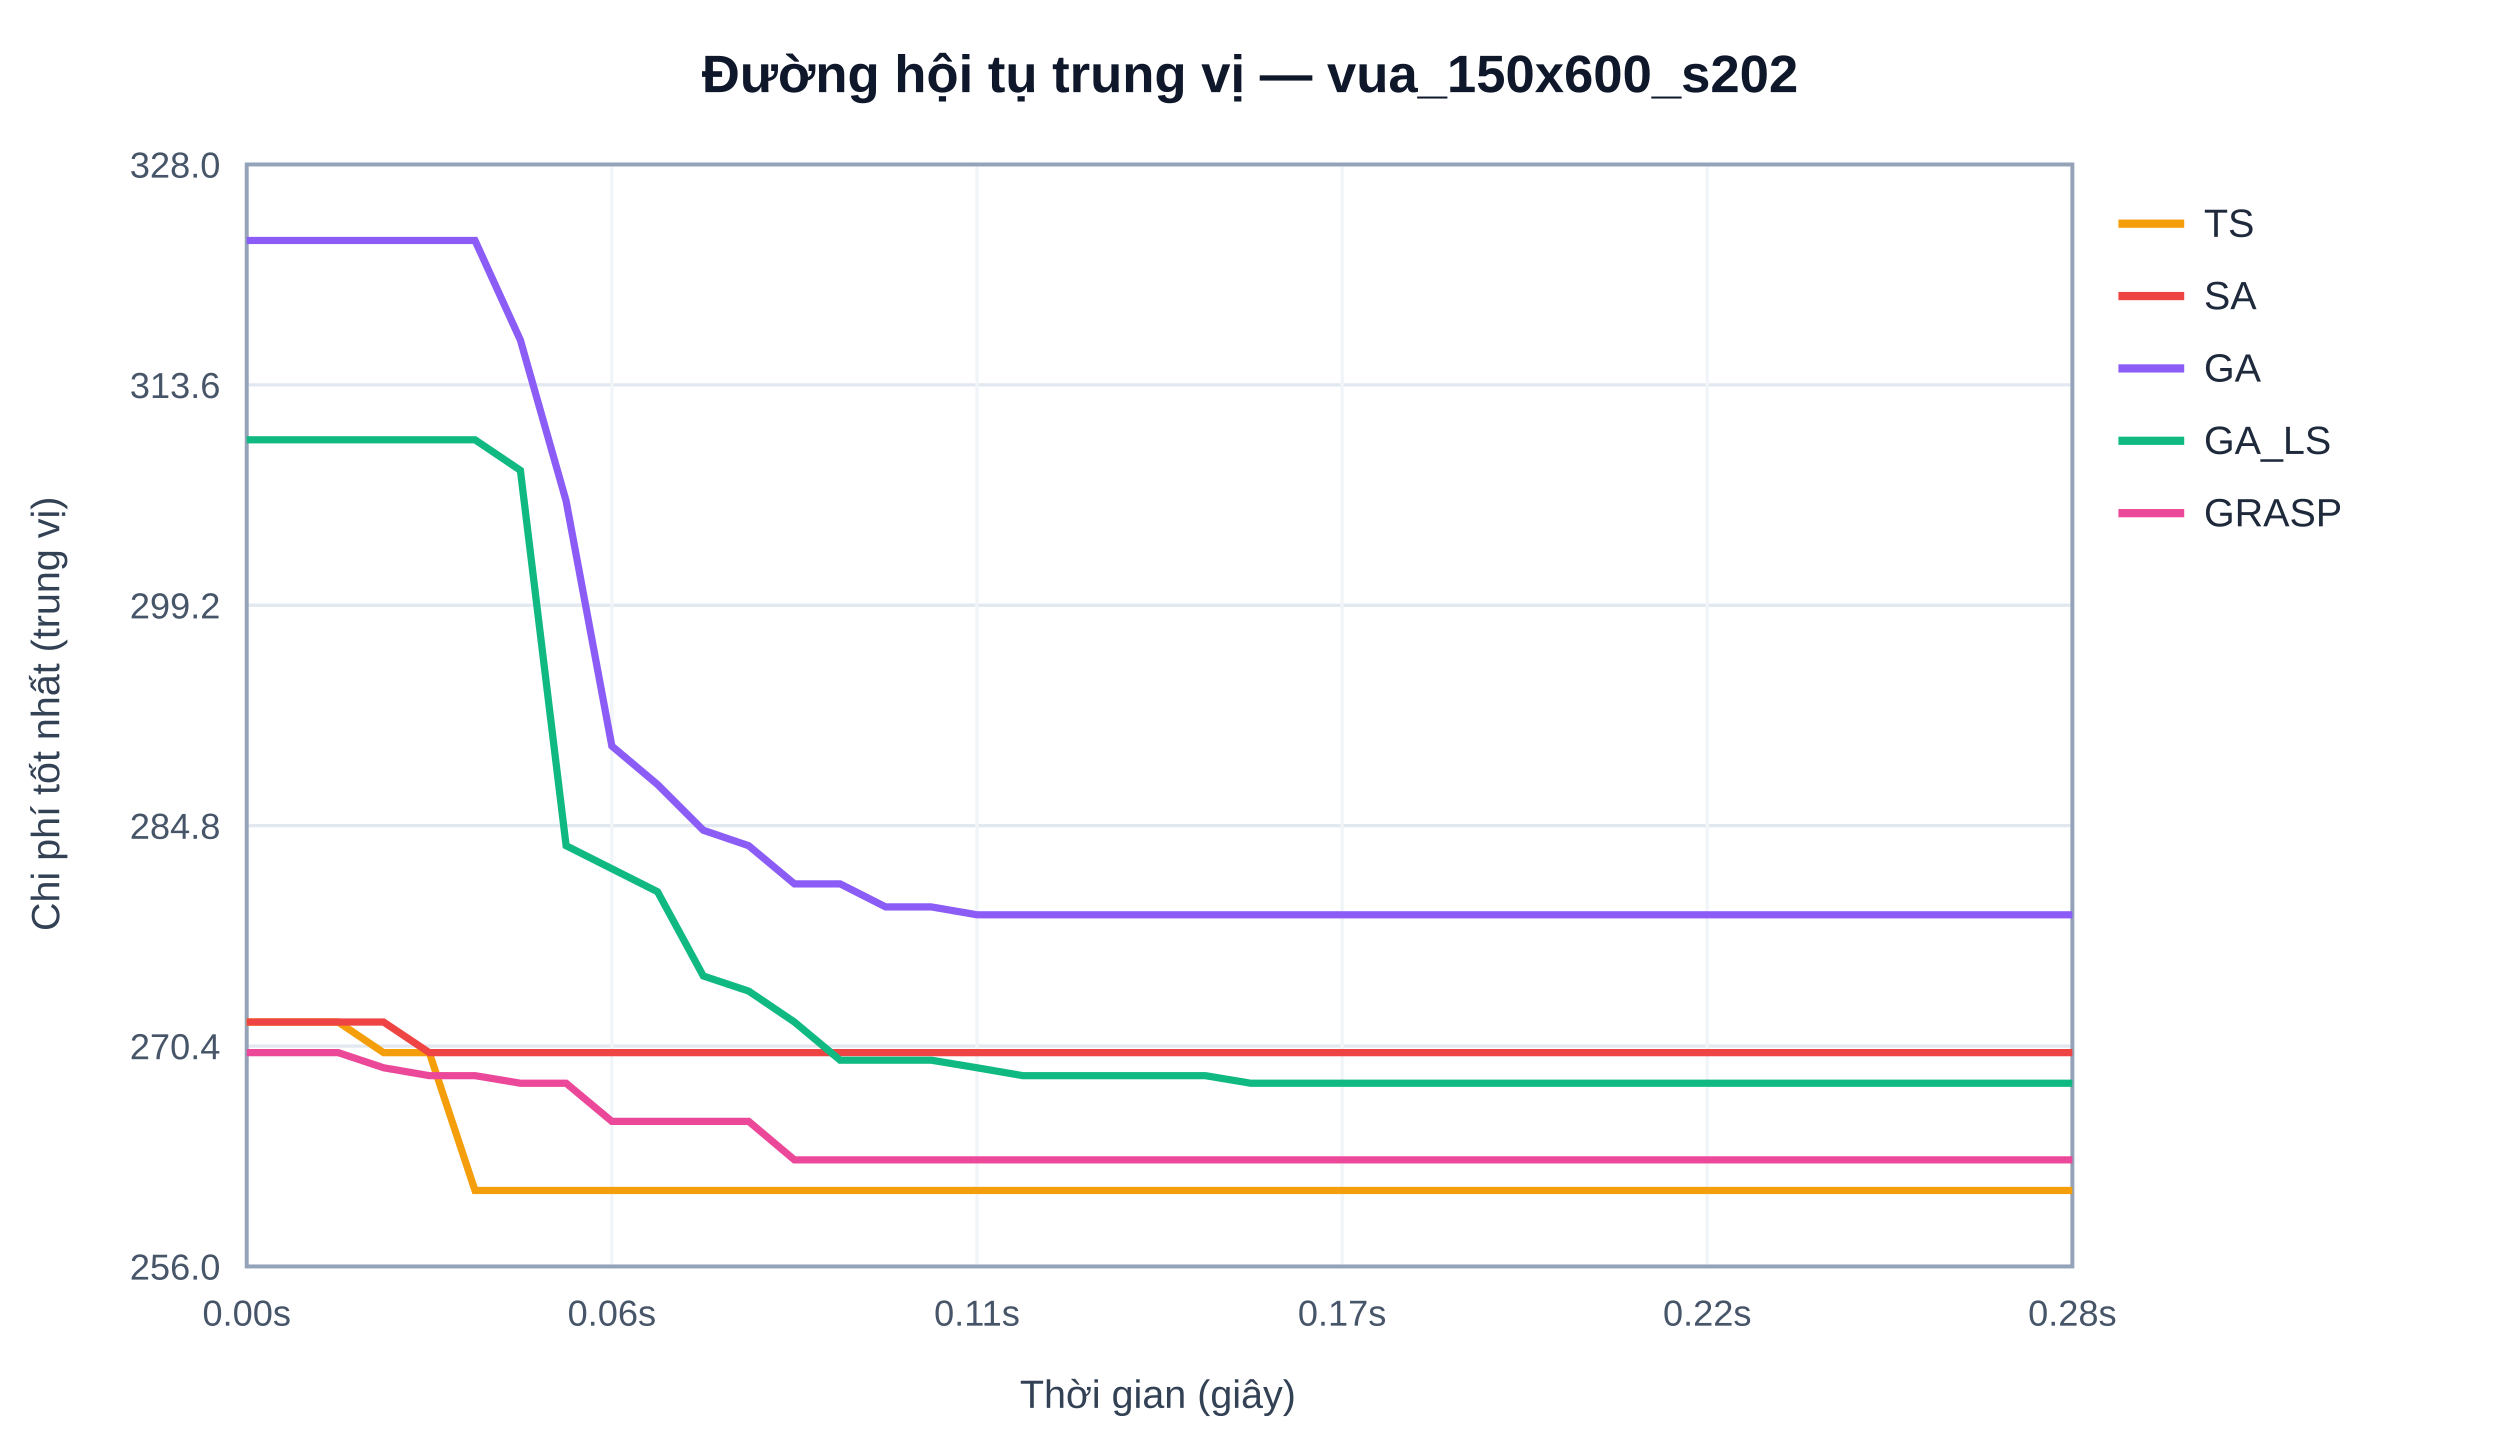
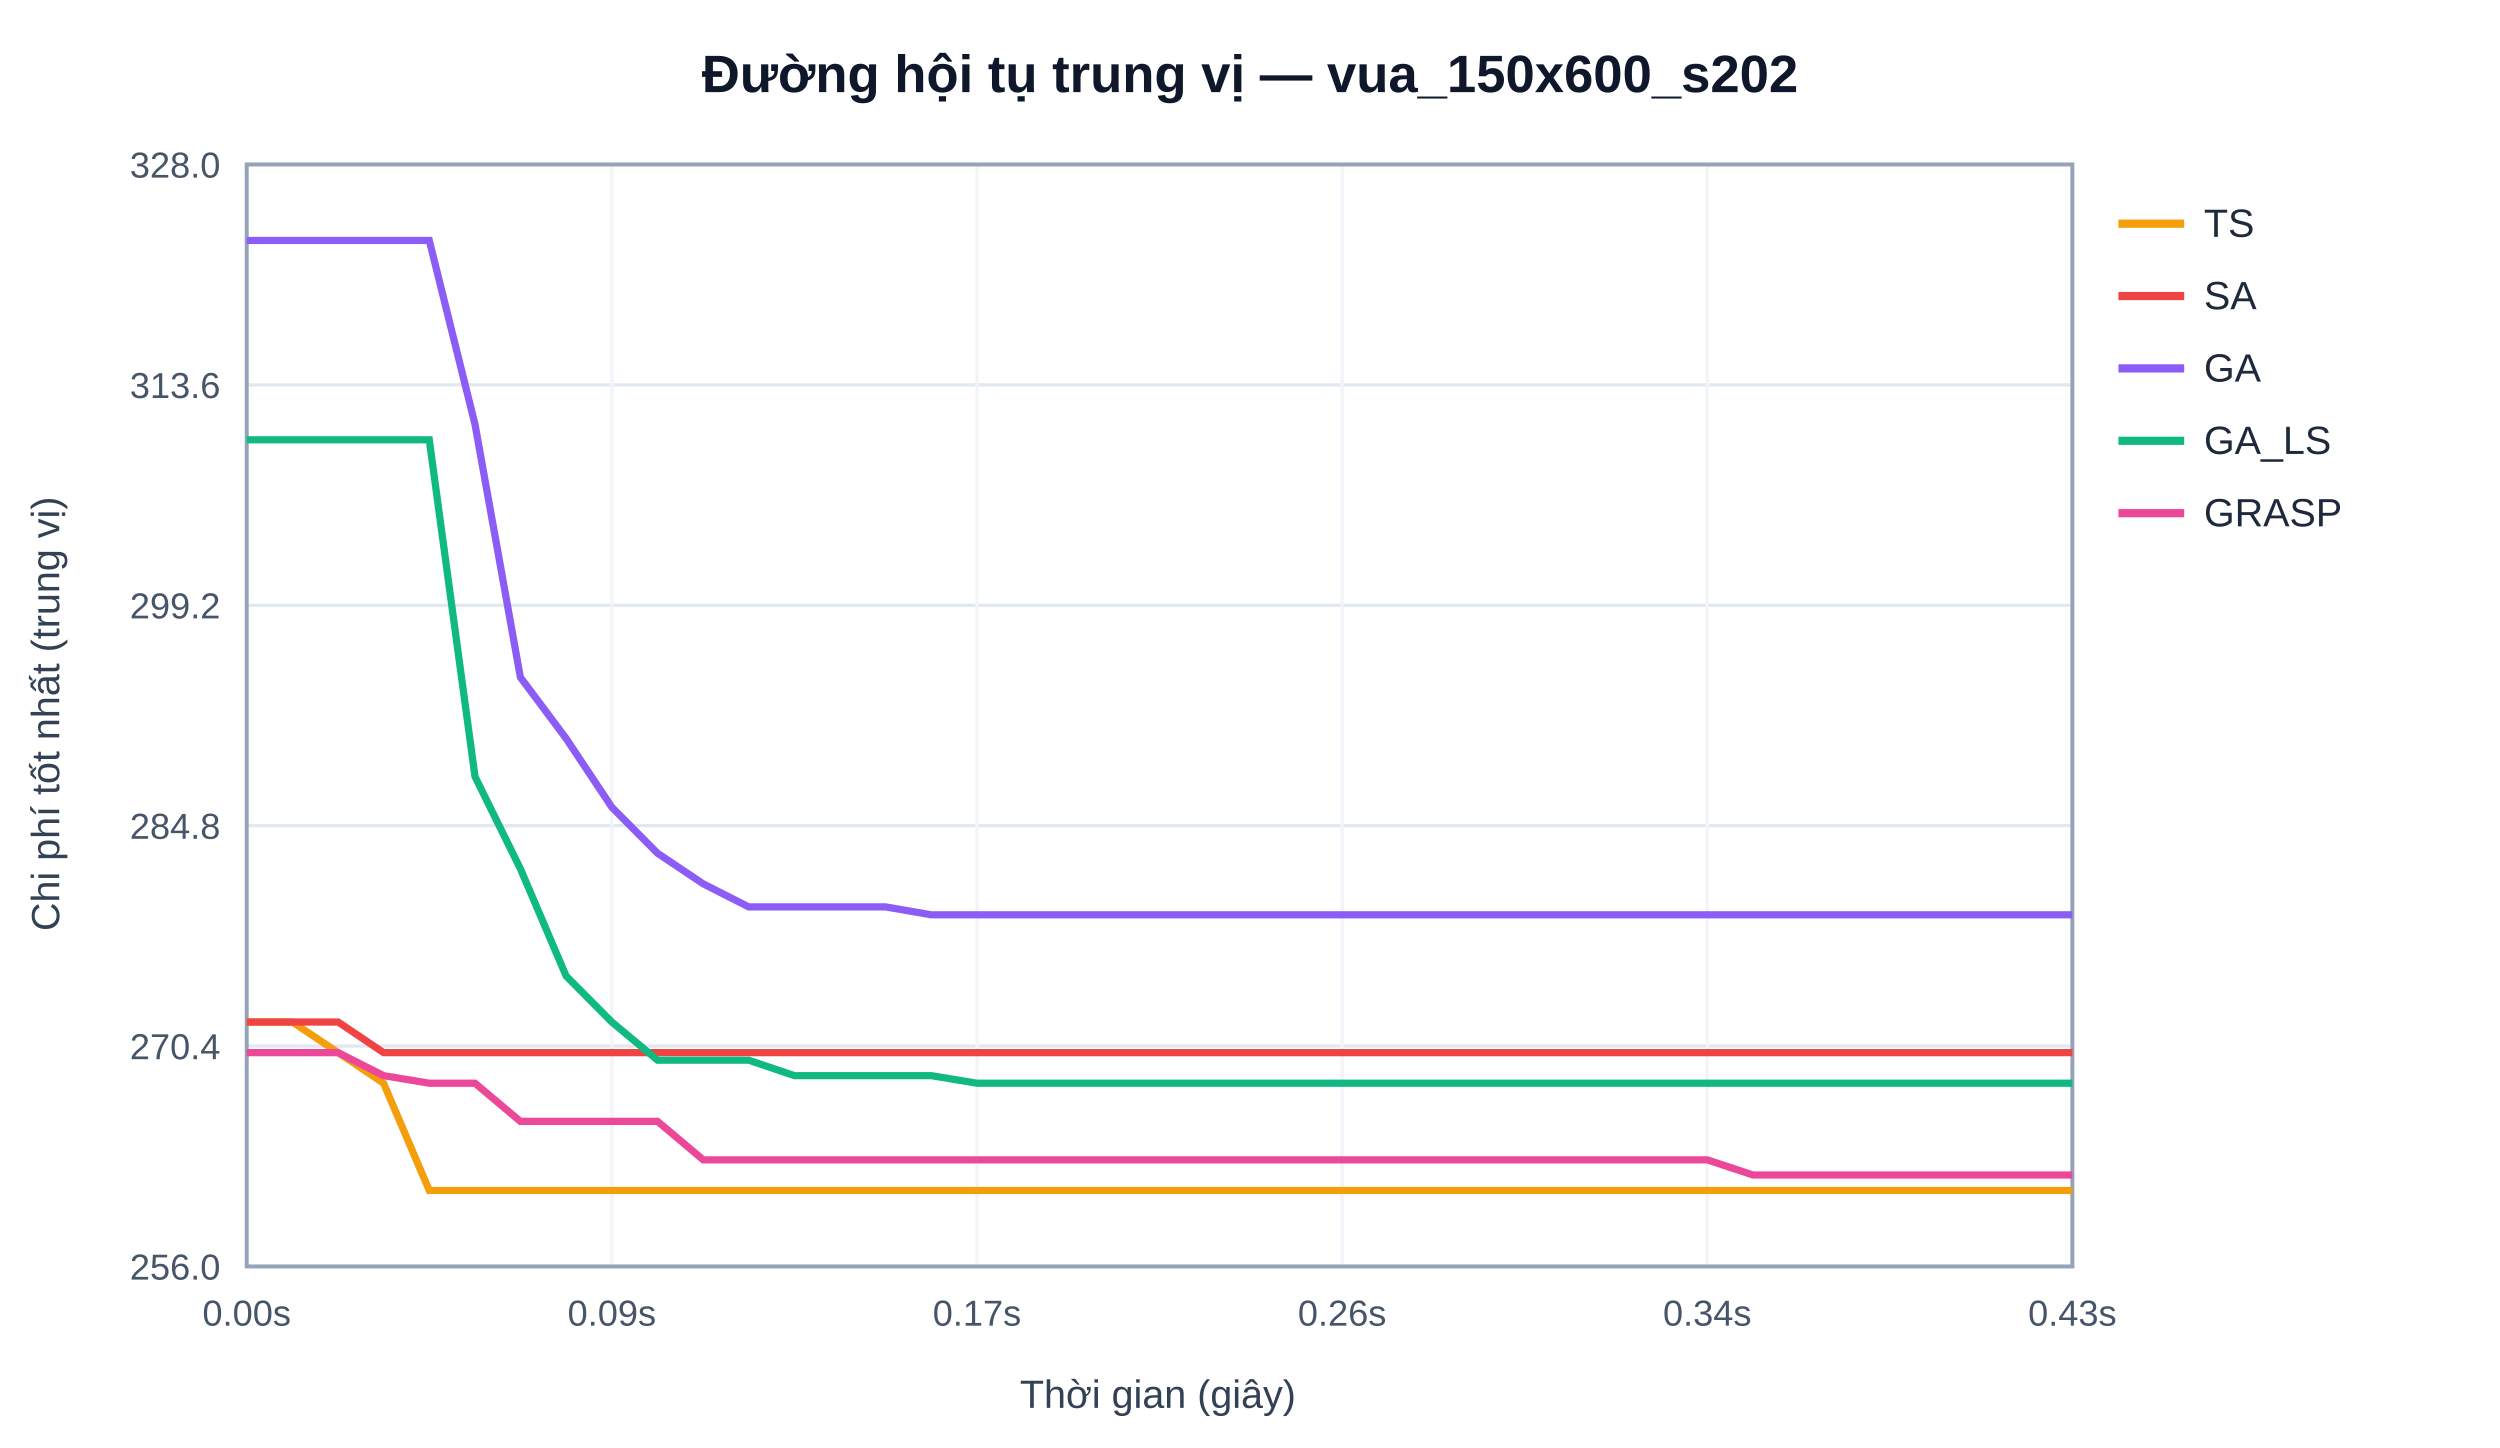
<svg xmlns="http://www.w3.org/2000/svg" width="760" height="440" viewBox="0 0 760 440" style="background:#ffffff;font-family:Segoe UI,Arial,sans-serif">
  <text x="380" y="28" text-anchor="middle" font-size="16" font-weight="bold" fill="#0f172a">Đường hội tụ trung vị — vua_150x600_s202</text>
  <line x1="75" y1="385.0" x2="630" y2="385.0" stroke="#e2e8f0" stroke-width="1" />
  <text x="67" y="389.0" text-anchor="end" font-size="11" fill="#475569">256.0</text>
  <line x1="75" y1="318.0" x2="630" y2="318.0" stroke="#e2e8f0" stroke-width="1" />
  <text x="67" y="322.0" text-anchor="end" font-size="11" fill="#475569">270.4</text>
  <line x1="75" y1="251.0" x2="630" y2="251.0" stroke="#e2e8f0" stroke-width="1" />
  <text x="67" y="255.0" text-anchor="end" font-size="11" fill="#475569">284.8</text>
  <line x1="75" y1="184.0" x2="630" y2="184.0" stroke="#e2e8f0" stroke-width="1" />
  <text x="67" y="188.0" text-anchor="end" font-size="11" fill="#475569">299.2</text>
  <line x1="75" y1="117.0" x2="630" y2="117.0" stroke="#e2e8f0" stroke-width="1" />
  <text x="67" y="121.0" text-anchor="end" font-size="11" fill="#475569">313.6</text>
  <line x1="75" y1="50.0" x2="630" y2="50.0" stroke="#e2e8f0" stroke-width="1" />
  <text x="67" y="54.0" text-anchor="end" font-size="11" fill="#475569">328.0</text>
  <line x1="75.0" y1="50" x2="75.0" y2="385" stroke="#f1f5f9" stroke-width="1" />
  <text x="75.0" y="403" text-anchor="middle" font-size="11" fill="#475569">0.00s</text>
  <line x1="186.0" y1="50" x2="186.0" y2="385" stroke="#f1f5f9" stroke-width="1" />
-   <text x="186.0" y="403" text-anchor="middle" font-size="11" fill="#475569">0.06s</text>
+   <text x="186.0" y="403" text-anchor="middle" font-size="11" fill="#475569">0.09s</text>
  <line x1="297.0" y1="50" x2="297.0" y2="385" stroke="#f1f5f9" stroke-width="1" />
-   <text x="297.0" y="403" text-anchor="middle" font-size="11" fill="#475569">0.11s</text>
+   <text x="297.0" y="403" text-anchor="middle" font-size="11" fill="#475569">0.17s</text>
  <line x1="408.0" y1="50" x2="408.0" y2="385" stroke="#f1f5f9" stroke-width="1" />
-   <text x="408.0" y="403" text-anchor="middle" font-size="11" fill="#475569">0.17s</text>
+   <text x="408.0" y="403" text-anchor="middle" font-size="11" fill="#475569">0.26s</text>
  <line x1="519.0" y1="50" x2="519.0" y2="385" stroke="#f1f5f9" stroke-width="1" />
-   <text x="519.0" y="403" text-anchor="middle" font-size="11" fill="#475569">0.22s</text>
+   <text x="519.0" y="403" text-anchor="middle" font-size="11" fill="#475569">0.34s</text>
  <line x1="630.0" y1="50" x2="630.0" y2="385" stroke="#f1f5f9" stroke-width="1" />
-   <text x="630.0" y="403" text-anchor="middle" font-size="11" fill="#475569">0.28s</text>
+   <text x="630.0" y="403" text-anchor="middle" font-size="11" fill="#475569">0.43s</text>
  <rect x="75" y="50" width="555" height="335" fill="none" stroke="#94a3b8" stroke-width="1.2" />
  <text x="352" y="428" text-anchor="middle" font-size="12" fill="#334155">Thời gian (giây)</text>
  <text x="18" y="217" text-anchor="middle" font-size="12" fill="#334155" transform="rotate(-90 18 217)">Chi phí tốt nhất (trung vị)</text>
-   <polyline fill="none" stroke="#f59e0b" stroke-width="2.2" points="75.0,310.7 88.9,310.7 102.8,310.7 116.6,320.0 130.5,320.0 144.4,361.9 158.2,361.9 172.1,361.9 186.0,361.9 199.9,361.9 213.8,361.9 227.6,361.9 241.5,361.9 255.4,361.9 269.2,361.9 283.1,361.9 297.0,361.9 310.9,361.9 324.8,361.9 338.6,361.9 352.5,361.9 366.4,361.9 380.2,361.9 394.1,361.9 408.0,361.9 421.9,361.9 435.8,361.9 449.6,361.9 463.5,361.9 477.4,361.9 491.2,361.9 505.1,361.9 519.0,361.9 532.9,361.9 546.8,361.9 560.6,361.9 574.5,361.9 588.4,361.9 602.2,361.9 616.1,361.9 630.0,361.9" />
+   <polyline fill="none" stroke="#f59e0b" stroke-width="2.2" points="75.0,310.7 88.9,310.7 102.8,320.0 116.6,329.3 130.5,361.9 144.4,361.9 158.2,361.9 172.1,361.9 186.0,361.9 199.9,361.9 213.8,361.9 227.6,361.9 241.5,361.9 255.4,361.9 269.2,361.9 283.1,361.9 297.0,361.9 310.9,361.9 324.8,361.9 338.6,361.9 352.5,361.9 366.4,361.9 380.2,361.9 394.1,361.9 408.0,361.9 421.9,361.9 435.8,361.9 449.6,361.9 463.5,361.9 477.4,361.9 491.2,361.9 505.1,361.9 519.0,361.9 532.9,361.9 546.8,361.9 560.6,361.9 574.5,361.9 588.4,361.9 602.2,361.9 616.1,361.9 630.0,361.9" />
  <line x1="644" y1="68" x2="664" y2="68" stroke="#f59e0b" stroke-width="2.5" />
  <text x="670" y="72" font-size="12" fill="#1e293b">TS</text>
-   <polyline fill="none" stroke="#ef4444" stroke-width="2.2" points="75.0,310.7 88.9,310.7 102.8,310.7 116.6,310.7 130.5,320.0 144.4,320.0 158.2,320.0 172.1,320.0 186.0,320.0 199.9,320.0 213.8,320.0 227.6,320.0 241.5,320.0 255.4,320.0 269.2,320.0 283.1,320.0 297.0,320.0 310.9,320.0 324.8,320.0 338.6,320.0 352.5,320.0 366.4,320.0 380.2,320.0 394.1,320.0 408.0,320.0 421.9,320.0 435.8,320.0 449.6,320.0 463.5,320.0 477.4,320.0 491.2,320.0 505.1,320.0 519.0,320.0 532.9,320.0 546.8,320.0 560.6,320.0 574.5,320.0 588.4,320.0 602.2,320.0 616.1,320.0 630.0,320.0" />
+   <polyline fill="none" stroke="#ef4444" stroke-width="2.2" points="75.0,310.7 88.9,310.7 102.8,310.7 116.6,320.0 130.5,320.0 144.4,320.0 158.2,320.0 172.1,320.0 186.0,320.0 199.9,320.0 213.8,320.0 227.6,320.0 241.5,320.0 255.4,320.0 269.2,320.0 283.1,320.0 297.0,320.0 310.9,320.0 324.8,320.0 338.6,320.0 352.5,320.0 366.4,320.0 380.2,320.0 394.1,320.0 408.0,320.0 421.9,320.0 435.8,320.0 449.6,320.0 463.5,320.0 477.4,320.0 491.2,320.0 505.1,320.0 519.0,320.0 532.9,320.0 546.8,320.0 560.6,320.0 574.5,320.0 588.4,320.0 602.2,320.0 616.1,320.0 630.0,320.0" />
  <line x1="644" y1="90" x2="664" y2="90" stroke="#ef4444" stroke-width="2.5" />
  <text x="670" y="94" font-size="12" fill="#1e293b">SA</text>
-   <polyline fill="none" stroke="#8b5cf6" stroke-width="2.2" points="75.0,73.1 88.9,73.1 102.8,73.1 116.6,73.1 130.5,73.1 144.4,73.1 158.2,103.4 172.1,152.3 186.0,226.8 199.9,238.5 213.8,252.4 227.6,257.1 241.5,268.7 255.4,268.7 269.2,275.7 283.1,275.7 297.0,278.1 310.9,278.1 324.8,278.1 338.6,278.1 352.5,278.1 366.4,278.1 380.2,278.1 394.1,278.1 408.0,278.1 421.9,278.1 435.8,278.1 449.6,278.1 463.5,278.1 477.4,278.1 491.2,278.1 505.1,278.1 519.0,278.1 532.9,278.1 546.8,278.1 560.6,278.1 574.5,278.1 588.4,278.1 602.2,278.1 616.1,278.1 630.0,278.1" />
+   <polyline fill="none" stroke="#8b5cf6" stroke-width="2.2" points="75.0,73.1 88.9,73.1 102.8,73.1 116.6,73.1 130.5,73.1 144.4,129.0 158.2,205.9 172.1,224.5 186.0,245.4 199.9,259.4 213.8,268.7 227.6,275.7 241.5,275.7 255.4,275.7 269.2,275.7 283.1,278.1 297.0,278.1 310.9,278.1 324.8,278.1 338.6,278.1 352.5,278.1 366.4,278.1 380.2,278.1 394.1,278.1 408.0,278.1 421.9,278.1 435.8,278.1 449.6,278.1 463.5,278.1 477.4,278.1 491.2,278.1 505.1,278.1 519.0,278.1 532.9,278.1 546.8,278.1 560.6,278.1 574.5,278.1 588.4,278.1 602.2,278.1 616.1,278.1 630.0,278.1" />
  <line x1="644" y1="112" x2="664" y2="112" stroke="#8b5cf6" stroke-width="2.5" />
  <text x="670" y="116" font-size="12" fill="#1e293b">GA</text>
-   <polyline fill="none" stroke="#10b981" stroke-width="2.2" points="75.0,133.7 88.9,133.7 102.8,133.7 116.6,133.7 130.5,133.7 144.4,133.7 158.2,143.0 172.1,257.1 186.0,264.1 199.9,271.1 213.8,296.7 227.6,301.3 241.5,310.7 255.4,322.3 269.2,322.3 283.1,322.3 297.0,324.6 310.9,327.0 324.8,327.0 338.6,327.0 352.5,327.0 366.4,327.0 380.2,329.3 394.1,329.3 408.0,329.3 421.9,329.3 435.8,329.3 449.6,329.3 463.5,329.3 477.4,329.3 491.2,329.3 505.1,329.3 519.0,329.3 532.9,329.3 546.8,329.3 560.6,329.3 574.5,329.3 588.4,329.3 602.2,329.3 616.1,329.3 630.0,329.3" />
+   <polyline fill="none" stroke="#10b981" stroke-width="2.2" points="75.0,133.7 88.9,133.7 102.8,133.7 116.6,133.7 130.5,133.7 144.4,236.1 158.2,264.1 172.1,296.7 186.0,310.7 199.9,322.3 213.8,322.3 227.6,322.3 241.5,327.0 255.4,327.0 269.2,327.0 283.1,327.0 297.0,329.3 310.9,329.3 324.8,329.3 338.6,329.3 352.5,329.3 366.4,329.3 380.2,329.3 394.1,329.3 408.0,329.3 421.9,329.3 435.8,329.3 449.6,329.3 463.5,329.3 477.4,329.3 491.2,329.3 505.1,329.3 519.0,329.3 532.9,329.3 546.8,329.3 560.6,329.3 574.5,329.3 588.4,329.3 602.2,329.3 616.1,329.3 630.0,329.3" />
  <line x1="644" y1="134" x2="664" y2="134" stroke="#10b981" stroke-width="2.5" />
  <text x="670" y="138" font-size="12" fill="#1e293b">GA_LS</text>
-   <polyline fill="none" stroke="#ec4899" stroke-width="2.2" points="75.0,320.0 88.9,320.0 102.8,320.0 116.6,324.6 130.5,327.0 144.4,327.0 158.2,329.3 172.1,329.3 186.0,340.9 199.9,340.9 213.8,340.9 227.6,340.9 241.5,352.6 255.4,352.6 269.2,352.6 283.1,352.6 297.0,352.6 310.9,352.6 324.8,352.6 338.6,352.6 352.5,352.6 366.4,352.6 380.2,352.6 394.1,352.6 408.0,352.6 421.9,352.6 435.8,352.6 449.6,352.6 463.5,352.6 477.4,352.6 491.2,352.6 505.1,352.6 519.0,352.6 532.9,352.6 546.8,352.6 560.6,352.6 574.5,352.6 588.4,352.6 602.2,352.6 616.1,352.6 630.0,352.6" />
+   <polyline fill="none" stroke="#ec4899" stroke-width="2.2" points="75.0,320.0 88.9,320.0 102.8,320.0 116.6,327.0 130.5,329.3 144.4,329.3 158.2,340.9 172.1,340.9 186.0,340.9 199.9,340.9 213.8,352.6 227.6,352.6 241.5,352.6 255.4,352.6 269.2,352.6 283.1,352.6 297.0,352.6 310.9,352.6 324.8,352.6 338.6,352.6 352.5,352.6 366.4,352.6 380.2,352.6 394.1,352.6 408.0,352.6 421.9,352.6 435.8,352.6 449.6,352.6 463.5,352.6 477.4,352.6 491.2,352.6 505.1,352.6 519.0,352.6 532.9,357.2 546.8,357.2 560.6,357.2 574.5,357.2 588.4,357.2 602.2,357.2 616.1,357.2 630.0,357.2" />
  <line x1="644" y1="156" x2="664" y2="156" stroke="#ec4899" stroke-width="2.5" />
  <text x="670" y="160" font-size="12" fill="#1e293b">GRASP</text>
</svg>
